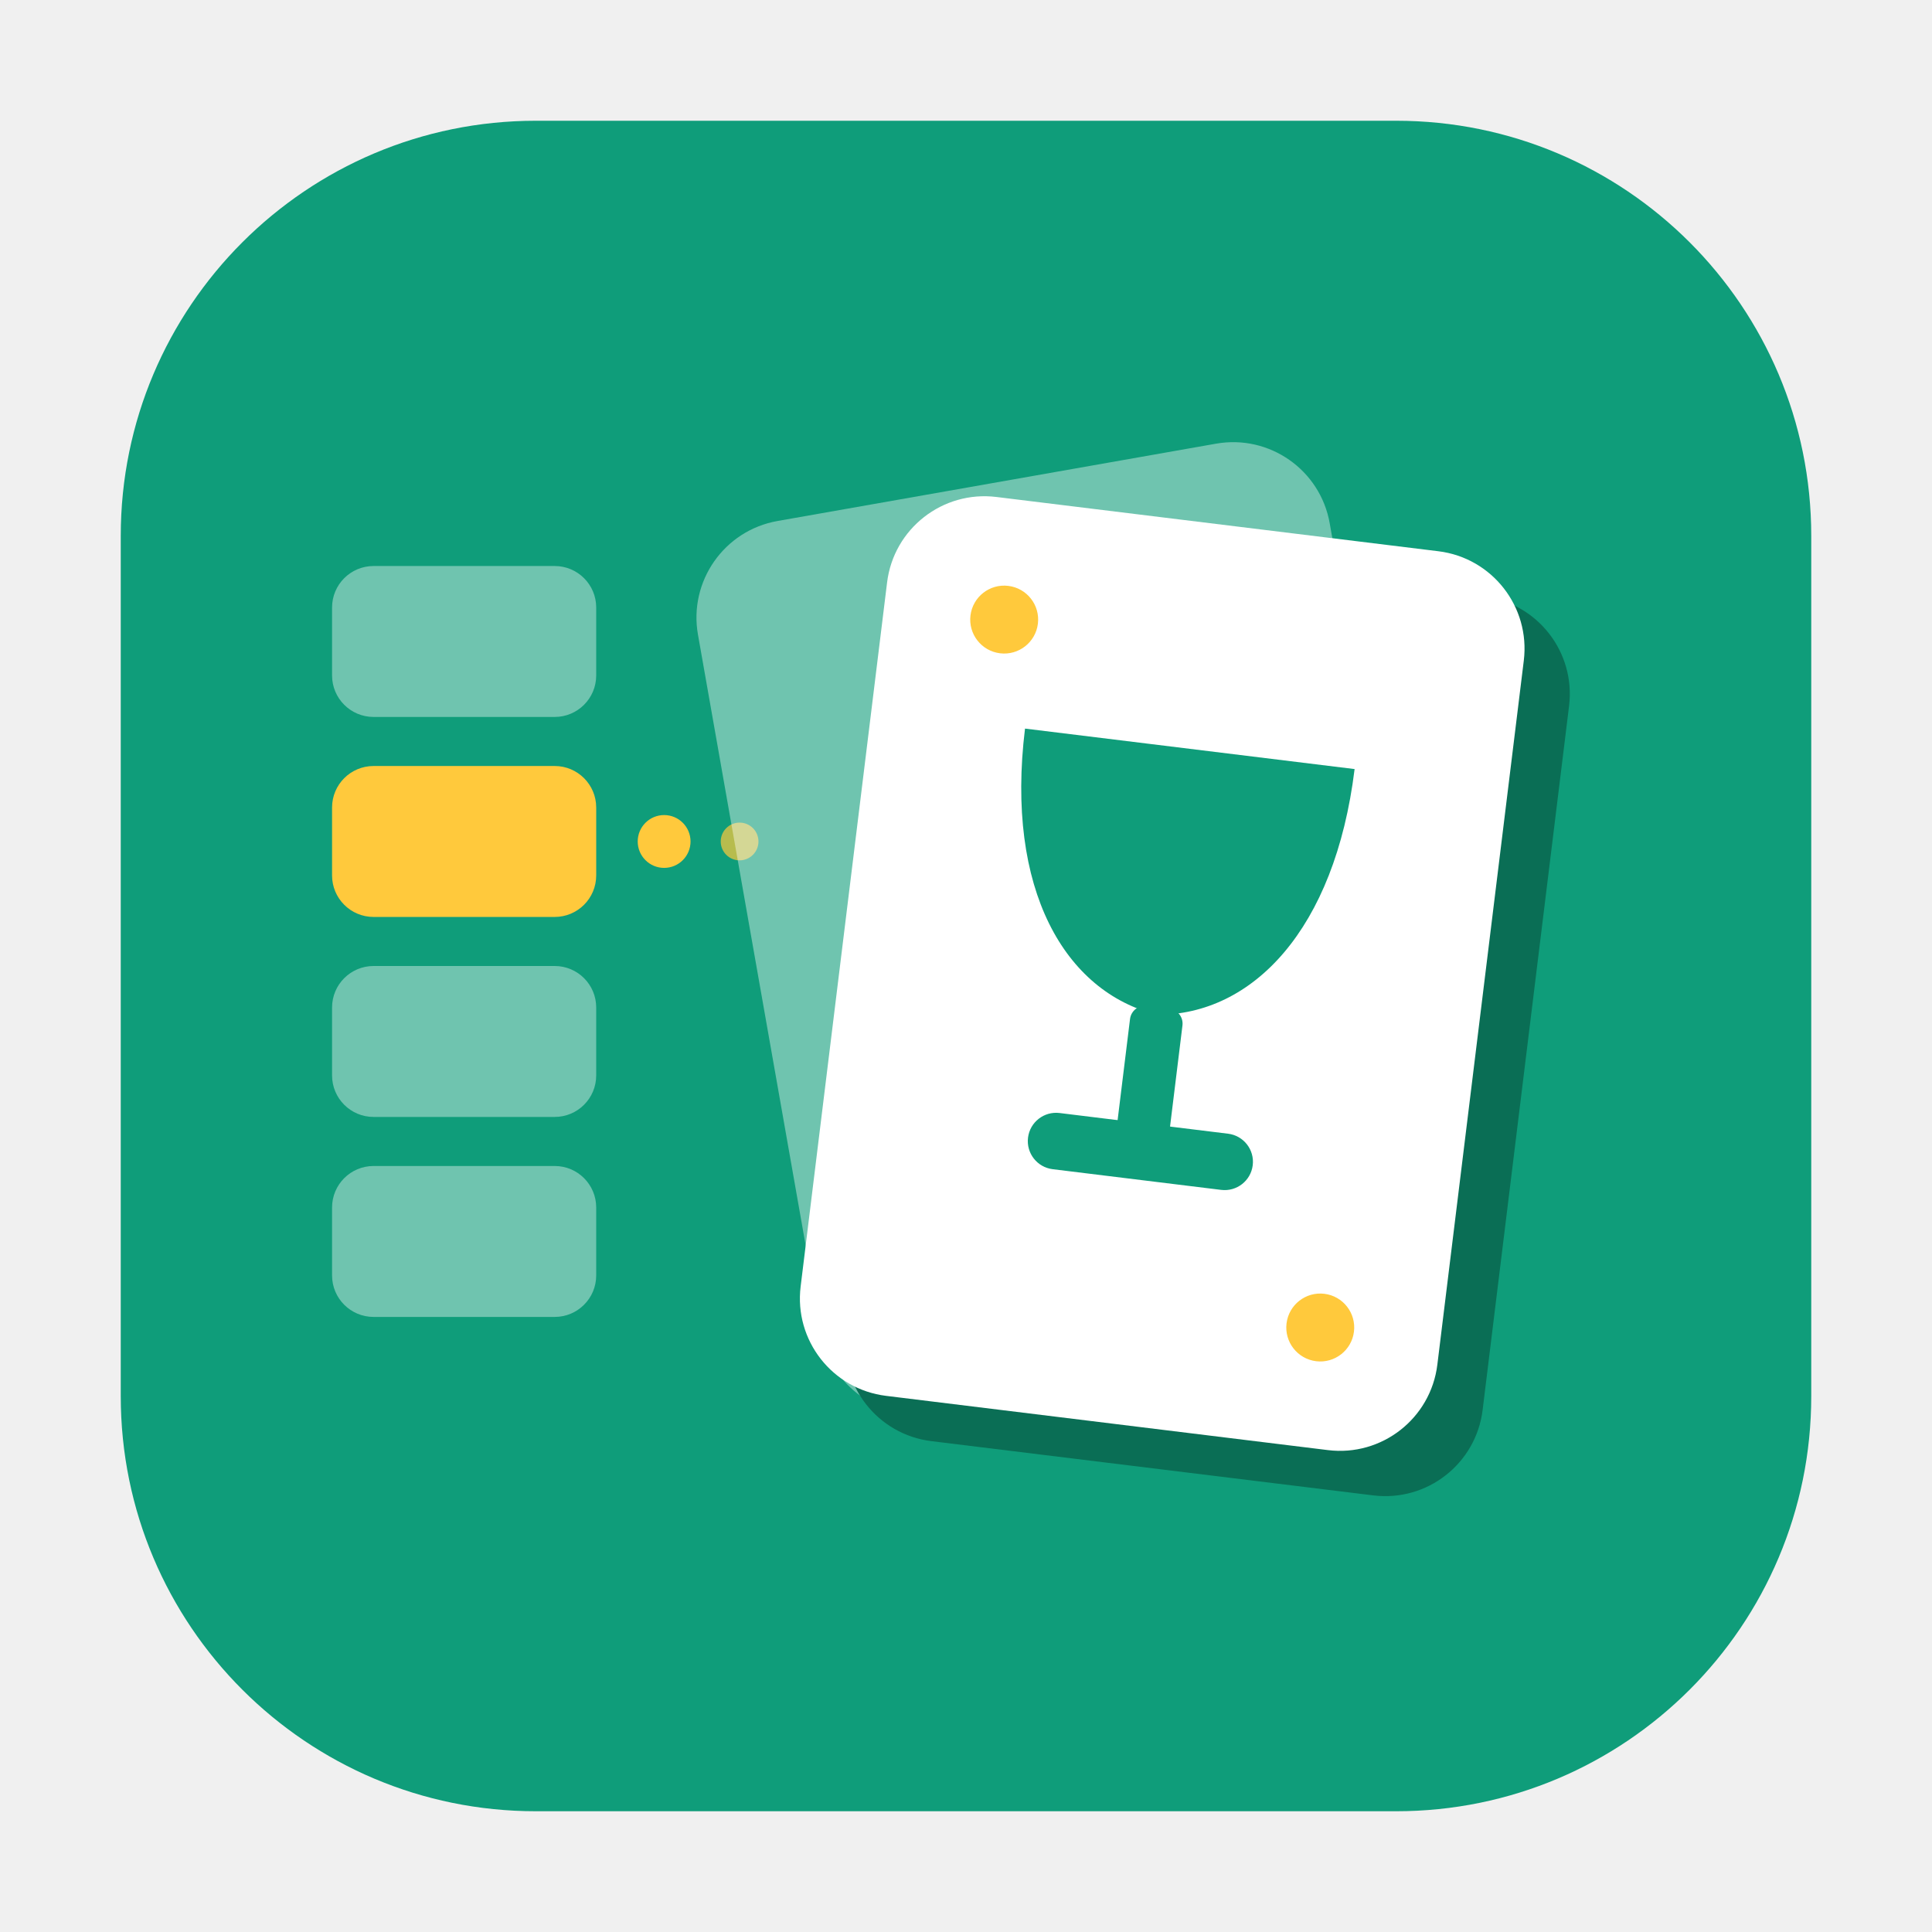
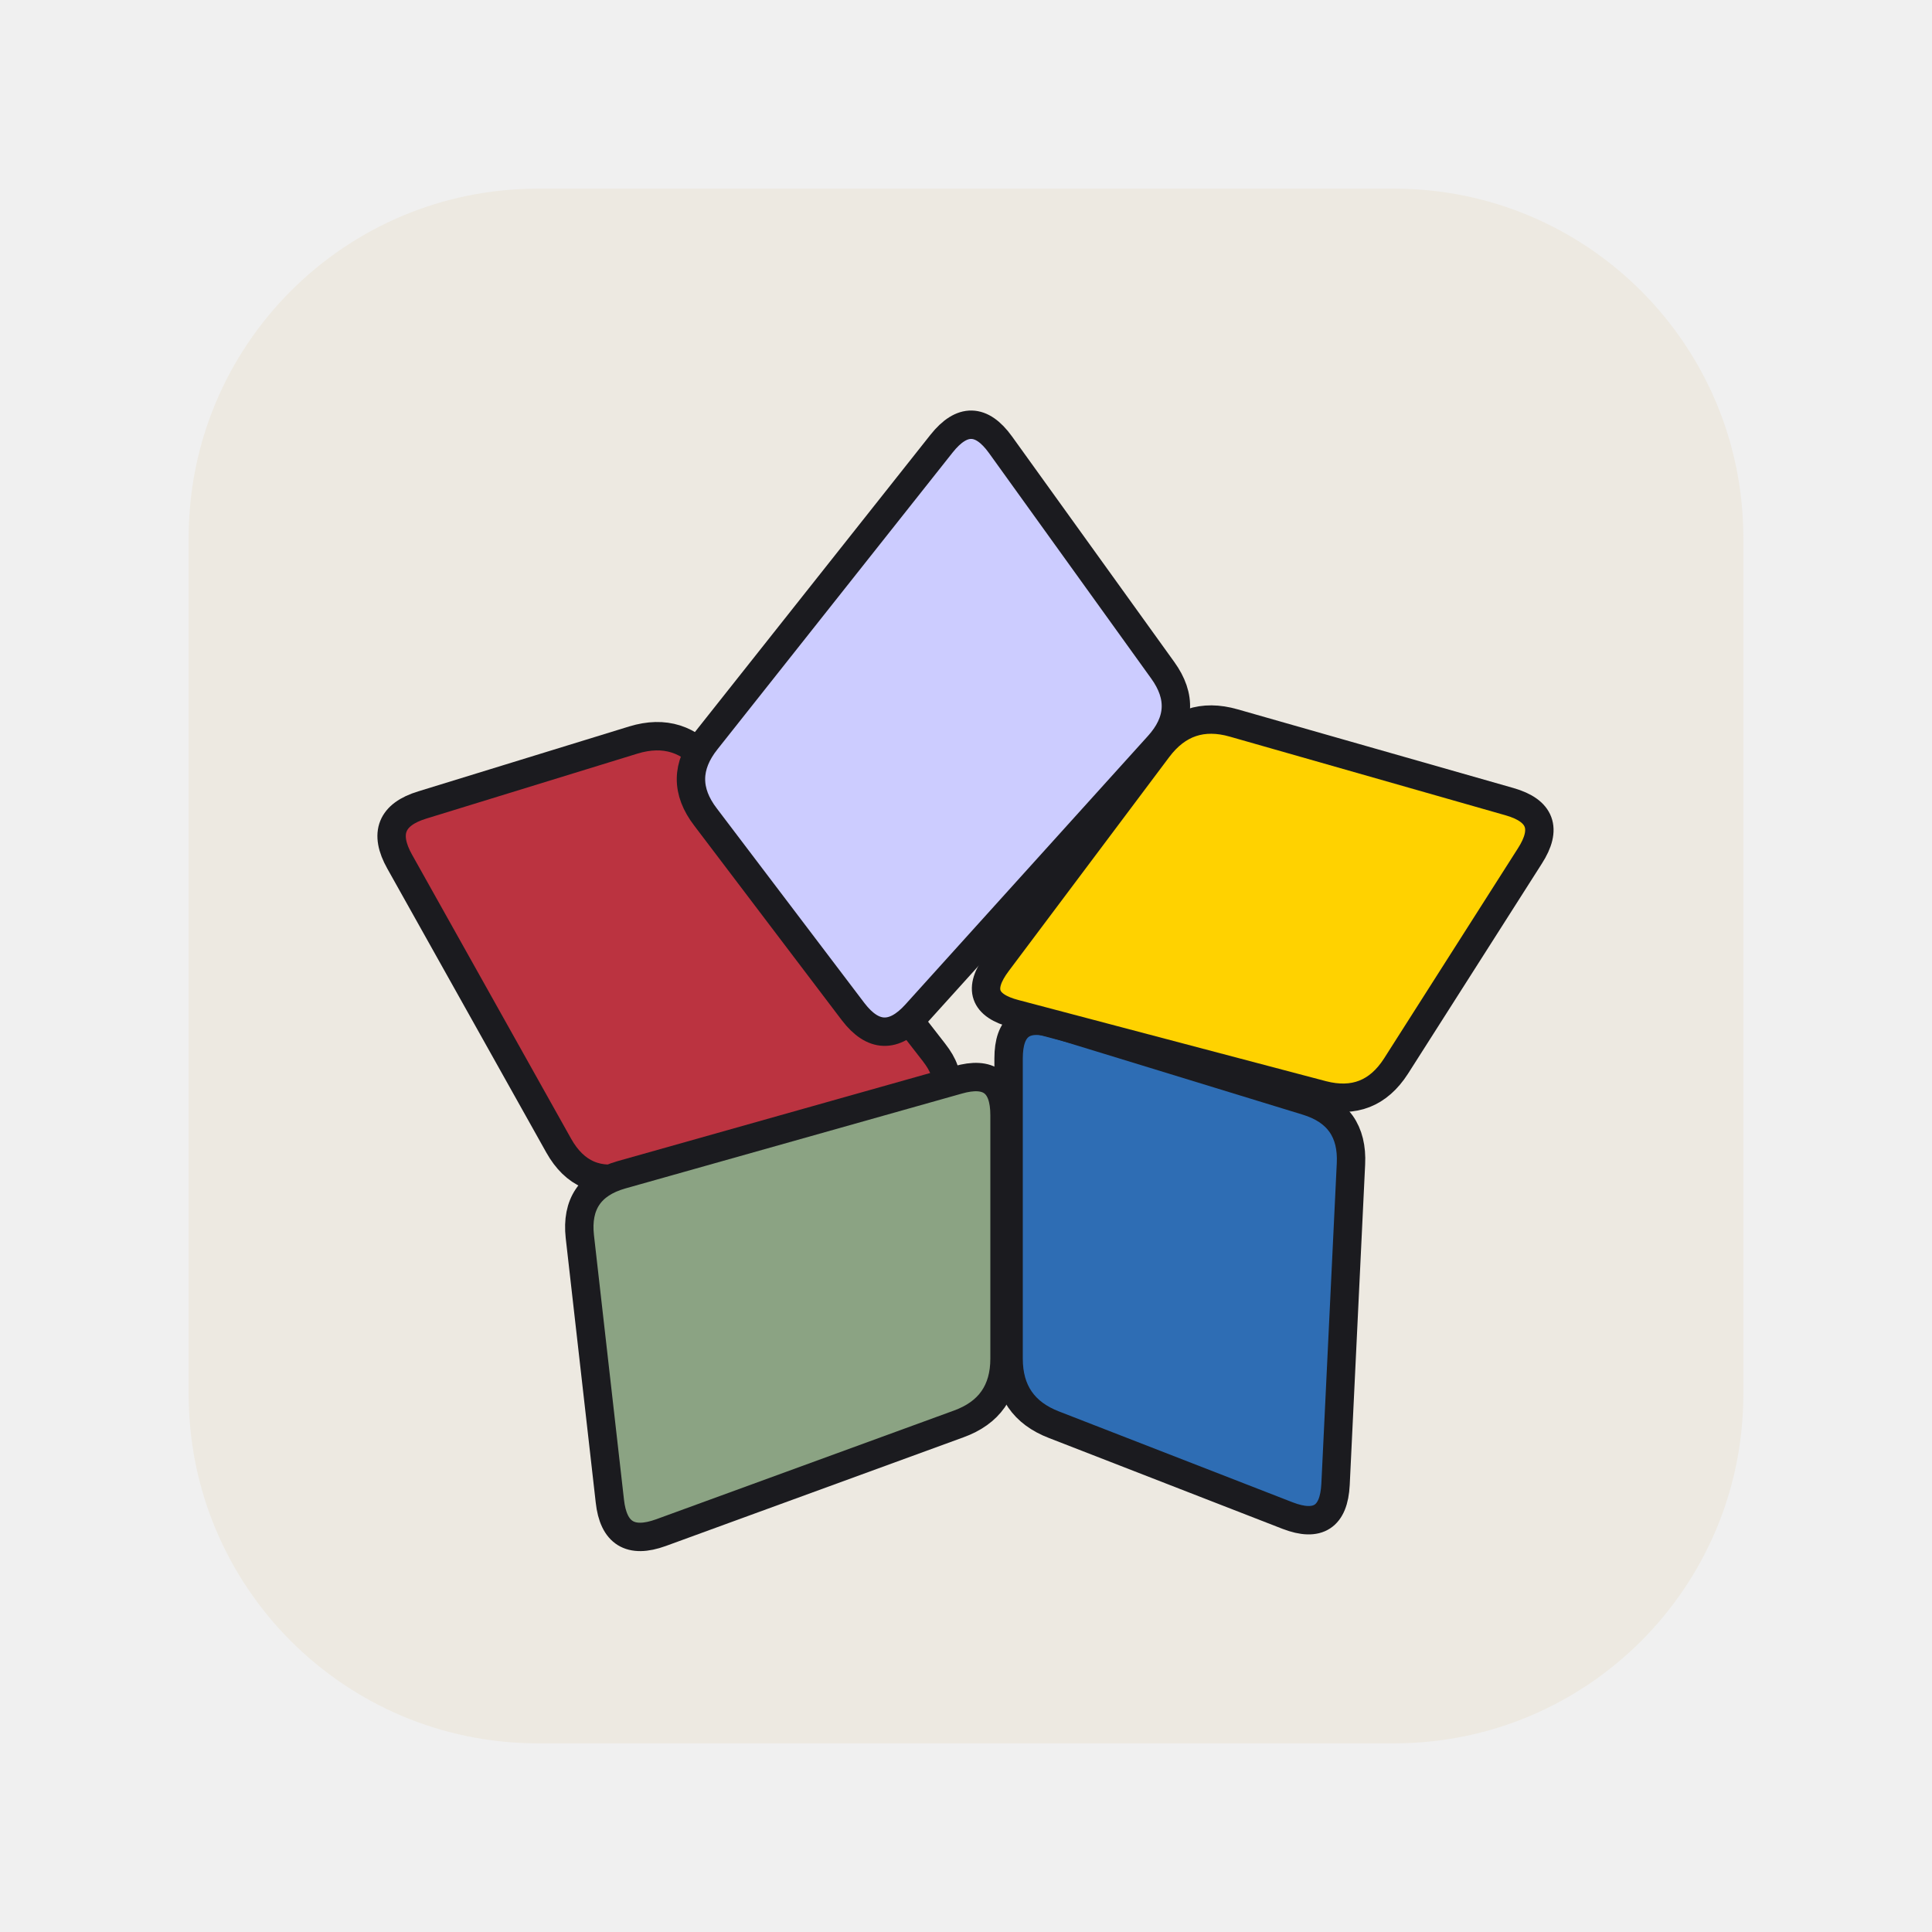
<svg xmlns="http://www.w3.org/2000/svg" viewBox="0 0 1024 1024">
-   <rect x="64" y="64" width="896" height="896" rx="220" fill="#0F9D7A" />
-   <g fill="#FFFFFF" fill-opacity="0.4">
-     <rect x="176" y="300" width="140" height="80" rx="22" />
-     <rect x="176" y="512" width="140" height="80" rx="22" />
-     <rect x="176" y="618" width="140" height="80" rx="22" />
-   </g>
-   <rect x="176" y="406" width="140" height="80" rx="22" fill="#FFC93C" />
-   <circle cx="352" cy="446" r="14" fill="#FFC93C" />
-   <circle cx="392" cy="446" r="10" fill="#FFC93C" fill-opacity="0.7" />
-   <rect x="400" y="252" width="340" height="480" rx="52" fill="#FFFFFF" fill-opacity="0.4" transform="rotate(-10 570 492)" />
-   <rect x="470" y="300" width="340" height="480" rx="52" fill="#0A6E55" transform="rotate(7 640 540)" />
-   <rect x="446" y="276" width="340" height="480" rx="52" fill="#FFFFFF" transform="rotate(7 616 516)" />
-   <g transform="rotate(7 616 516)">
-     <path d="M528 396 H704 C704 482 666 532 616 538 C566 532 528 482 528 396 Z" fill="#0F9D7A" />
-     <rect x="602" y="534" width="28" height="70" rx="8" fill="#0F9D7A" />
-     <rect x="556" y="596" width="120" height="30" rx="15" fill="#0F9D7A" />
-     <circle cx="510" cy="340" r="18" fill="#FFC93C" />
-     <circle cx="722" cy="692" r="18" fill="#FFC93C" />
+   <rect x="100" y="100" width="824" height="824" rx="185" fill="#EDE9E1" />
+   <g transform="translate(512 518) scale(2.15) translate(-150.5 -144)">
+     <path d="M10.9 115.5 Q5 105 16.5 101.5 L68.5 85.5 Q80 82 87.4 91.5 L142.6 162.5 Q150 172 138.4 175.0 L67.6 193.0 Q56 196 50.1 185.5 Z" fill="#BB3340" stroke="#1B1B1F" stroke-width="7" stroke-linejoin="round" />
+     <path d="M161.0 164.0 Q161 152 172.5 155.5 L234.5 174.5 Q246 178 245.4 190.0 L241.6 269.0 Q241 281 229.8 276.7 L172.2 254.3 Q161 250 161.0 238.0 Z" fill="#2E6DB4" stroke="#1B1B1F" stroke-width="7" stroke-linejoin="round" />
+     <path d="M55.3 207.9 Q54 196 65.5 192.7 L148.5 169.3 Q160 166 160.0 178.0 L160.0 238.0 Q160 250 148.7 254.1 L75.3 280.9 Q64 285 62.7 273.1 Z" fill="#8BA383" stroke="#1B1B1F" stroke-width="7" stroke-linejoin="round" />
+     <path d="M197.8 87.6 Q205 78 216.5 81.3 L284.5 100.7 Q296 104 289.5 114.1 L256.5 165.9 Q250 176 238.4 173.0 L162.6 153.0 Q151 150 158.2 140.4 Z" fill="#FFD200" stroke="#1B1B1F" stroke-width="7" stroke-linejoin="round" />
+     <path d="M144.5 12.4 Q152 3 159.0 12.7 L199.0 68.3 Q206 78 197.9 86.9 L138.1 153.1 Q130 162 122.7 152.5 L86.3 104.5 Q79 95 86.5 85.6 Z" fill="#CCCCFF" stroke="#1B1B1F" stroke-width="7" stroke-linejoin="round" />
  </g>
</svg>
